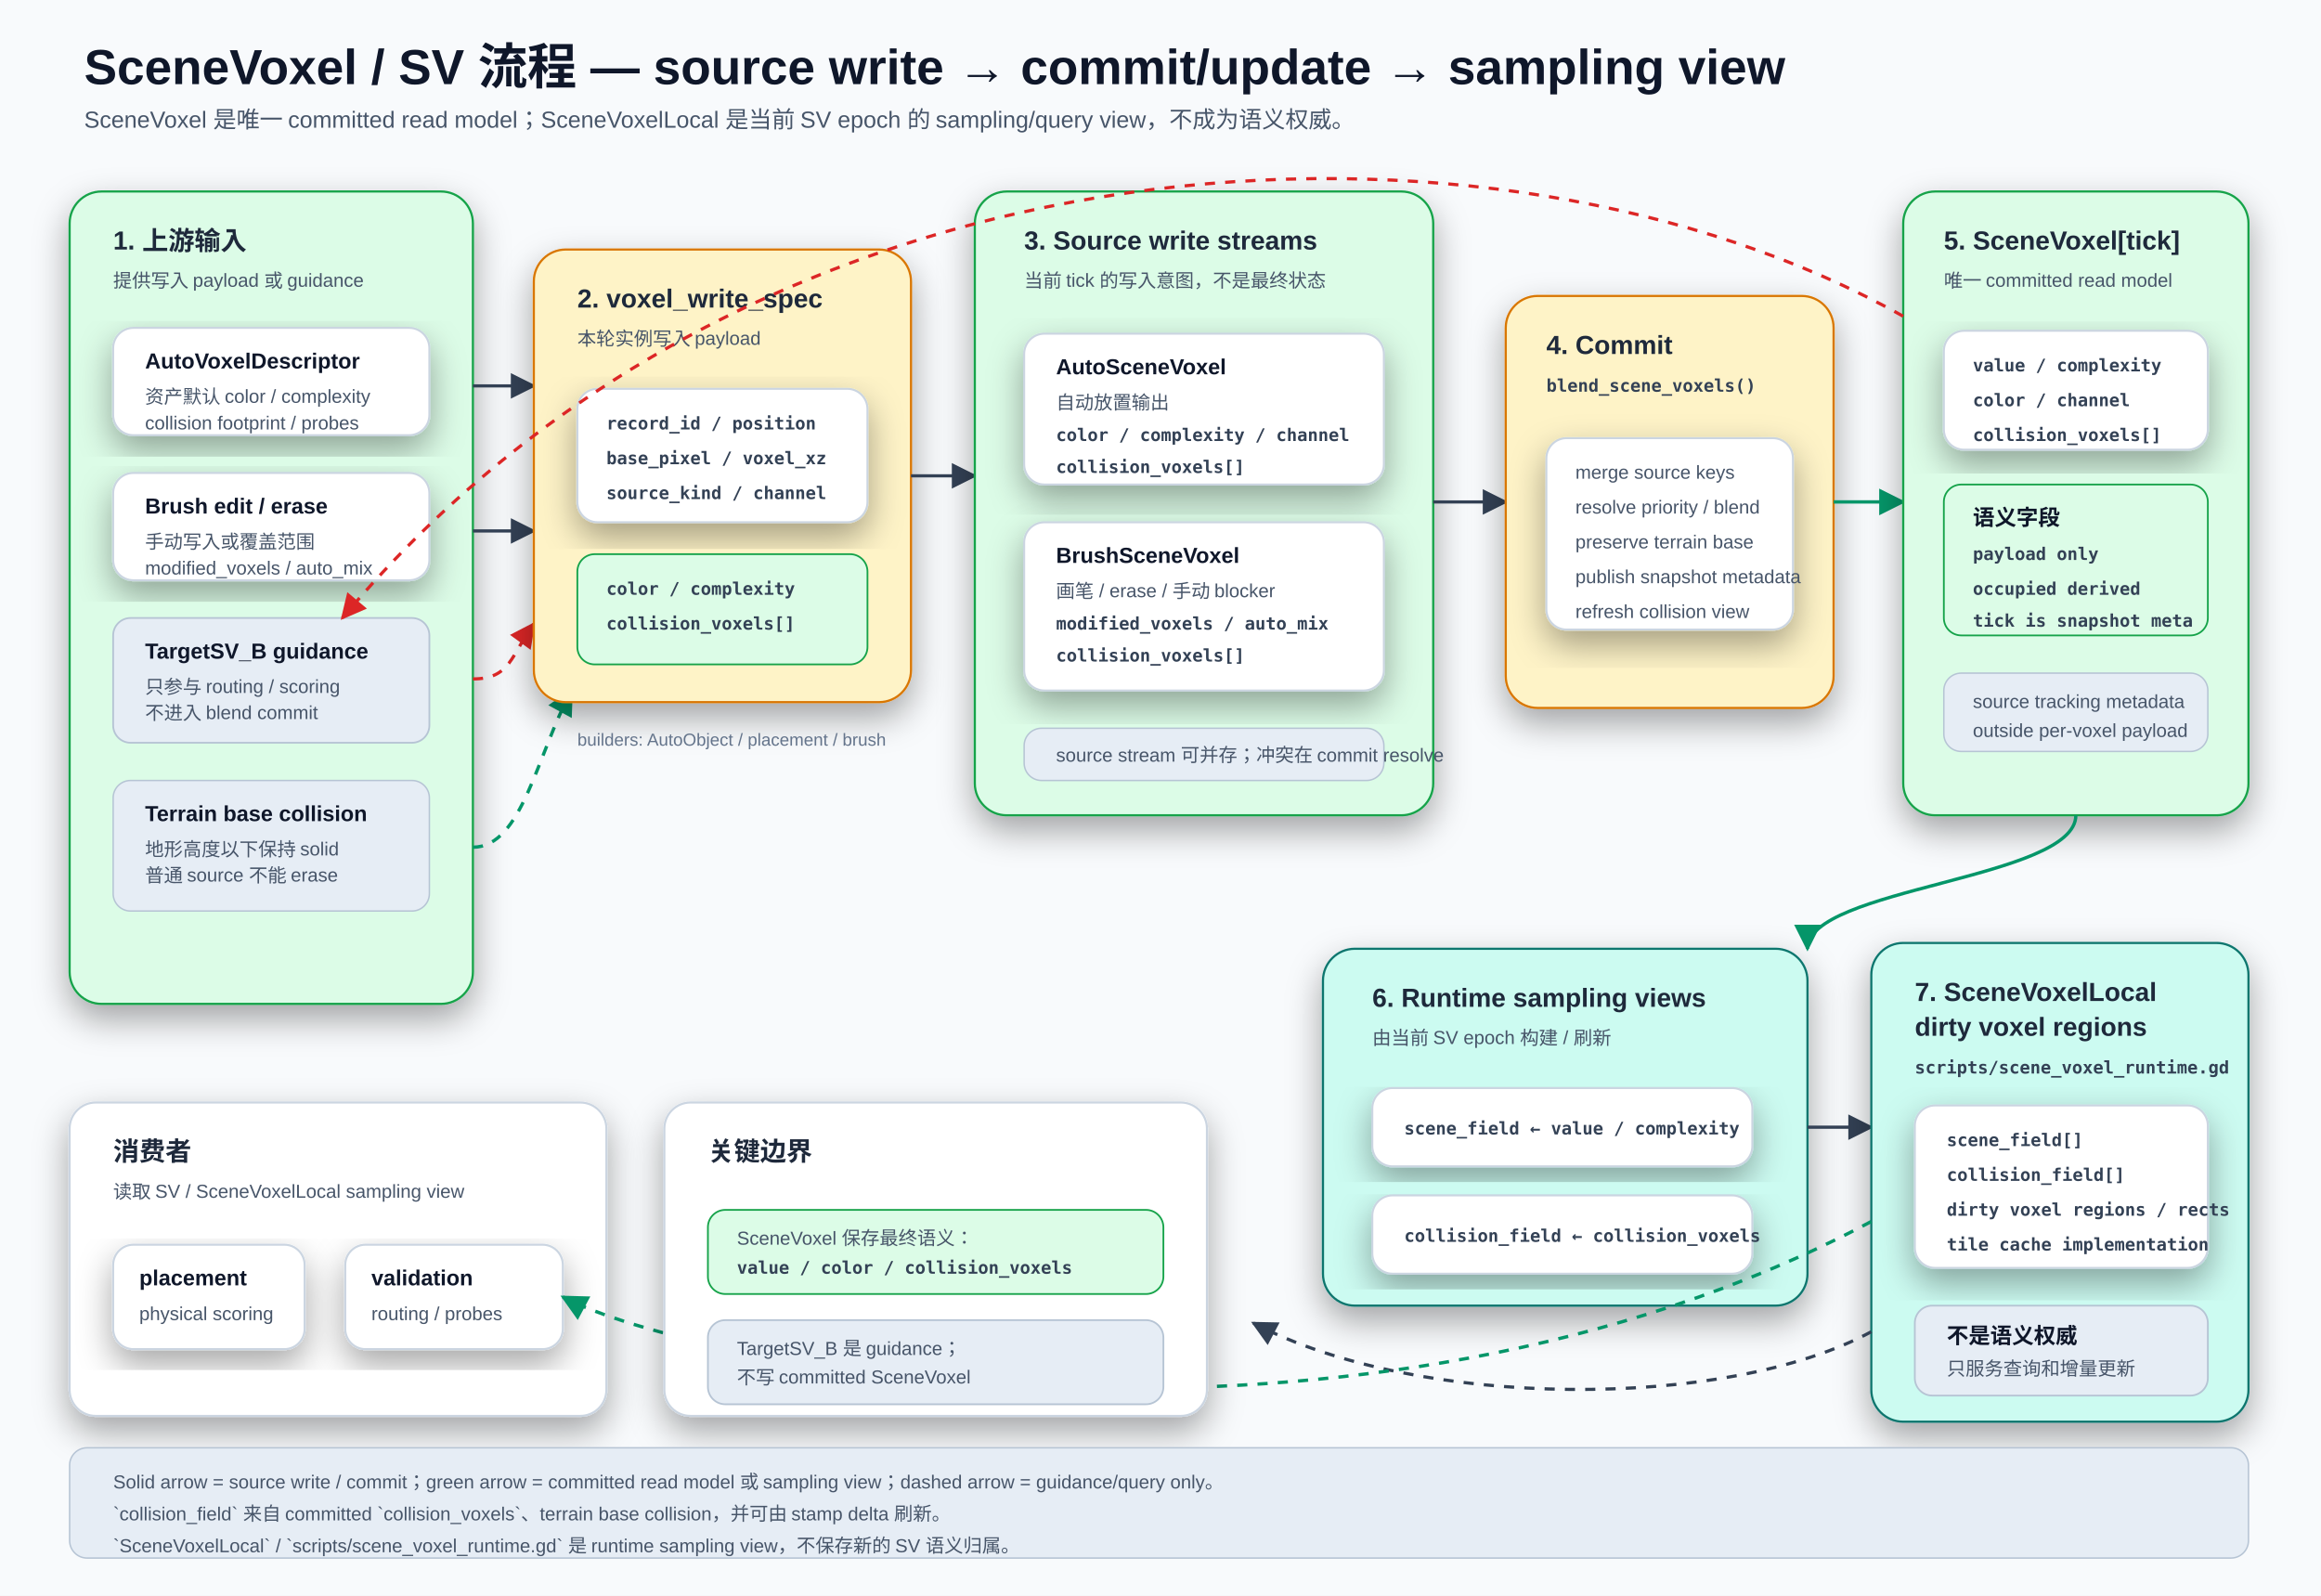
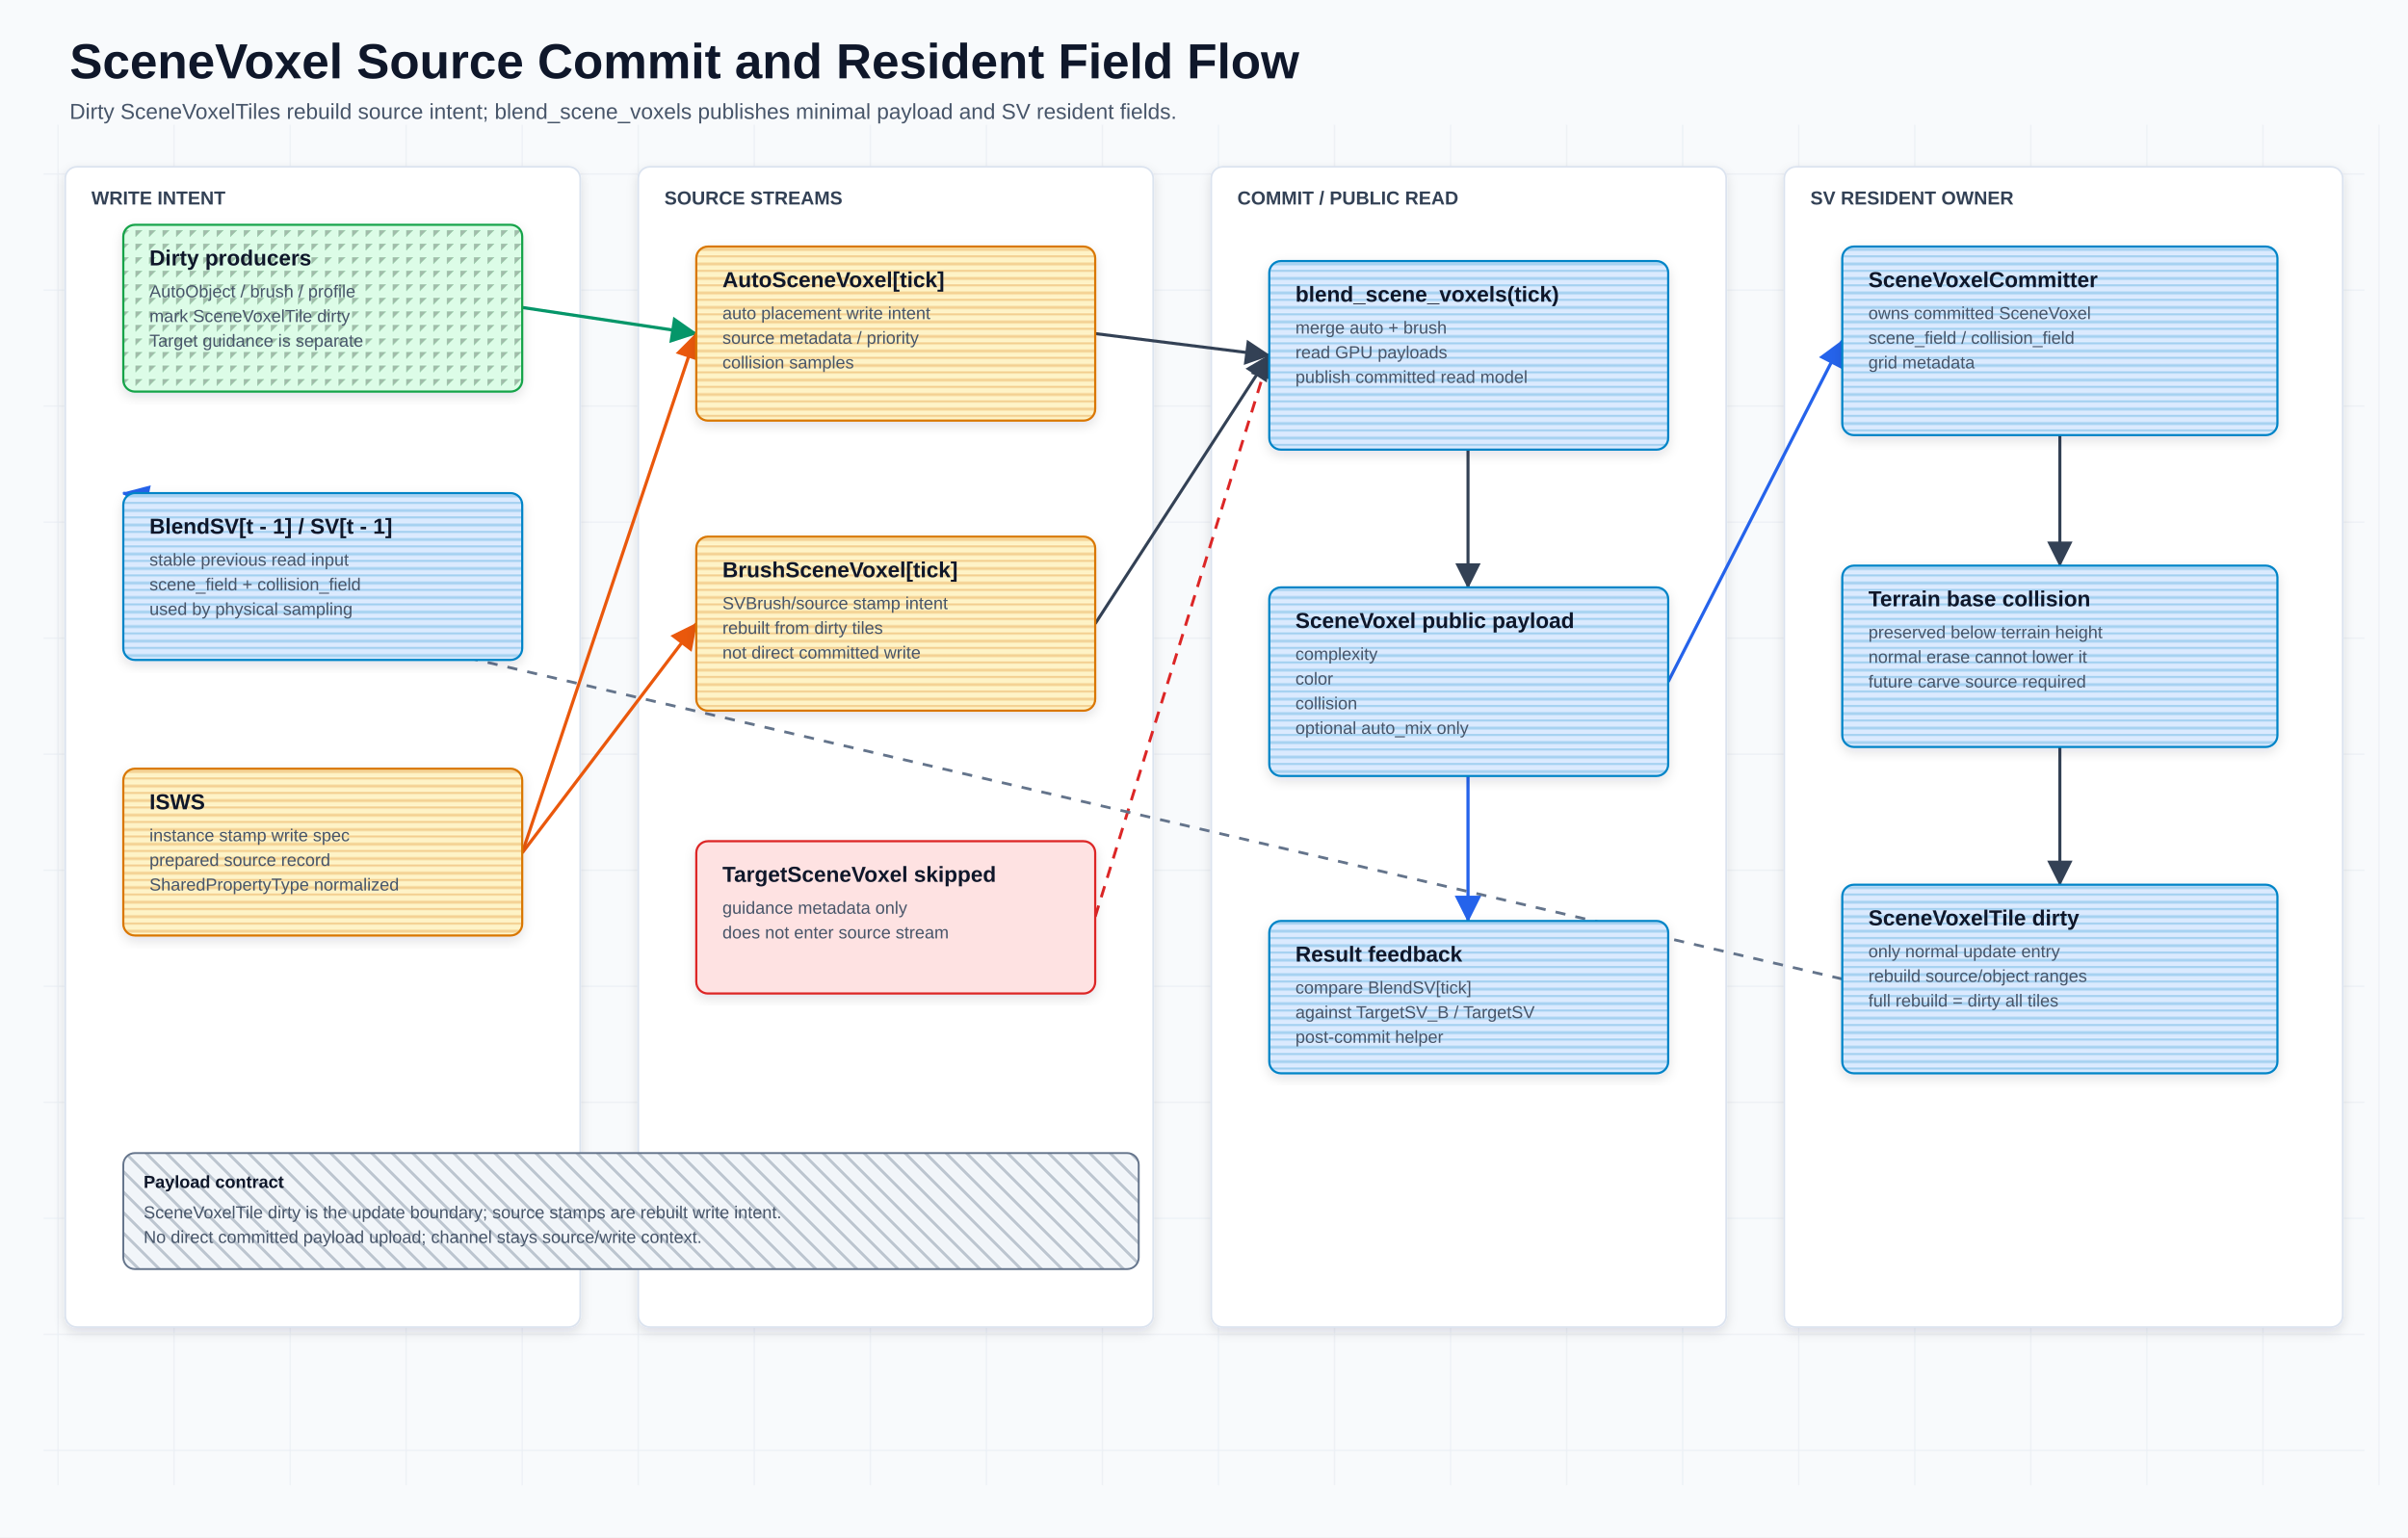
- <svg xmlns="http://www.w3.org/2000/svg" width="1600" height="1100" viewBox="0 0 1600 1100" role="img" aria-labelledby="title desc">
+ <svg xmlns="http://www.w3.org/2000/svg" width="1660" height="1060" viewBox="0 0 1660 1060" role="img" aria-labelledby="title desc">
  <defs>
-     <linearGradient id="bg" x1="0" y1="0" x2="1" y2="1">
-       <stop offset="0" stop-color="#06101f" />
-       <stop offset="0.56" stop-color="#0b1728" />
-       <stop offset="1" stop-color="#111827" />
-     </linearGradient>
-     <linearGradient id="input" x1="0" y1="0" x2="1" y2="1">
-       <stop offset="0" stop-color="#0f766e" />
-       <stop offset="1" stop-color="#1d4ed8" />
-     </linearGradient>
-     <linearGradient id="record" x1="0" y1="0" x2="1" y2="1">
-       <stop offset="0" stop-color="#1e3a8a" />
-       <stop offset="1" stop-color="#312e81" />
-     </linearGradient>
-     <linearGradient id="source" x1="0" y1="0" x2="1" y2="1">
-       <stop offset="0" stop-color="#7c3aed" />
-       <stop offset="1" stop-color="#2563eb" />
-     </linearGradient>
-     <linearGradient id="commit" x1="0" y1="0" x2="1" y2="1">
-       <stop offset="0" stop-color="#b45309" />
-       <stop offset="1" stop-color="#be123c" />
-     </linearGradient>
-     <linearGradient id="sv" x1="0" y1="0" x2="1" y2="1">
-       <stop offset="0" stop-color="#065f46" />
-       <stop offset="0.48" stop-color="#047857" />
-       <stop offset="1" stop-color="#65a30d" />
-     </linearGradient>
-     <linearGradient id="cache" x1="0" y1="0" x2="1" y2="1">
-       <stop offset="0" stop-color="#0f172a" />
-       <stop offset="1" stop-color="#164e63" />
-     </linearGradient>
-     <filter id="shadow" x="-20%" y="-20%" width="140%" height="140%">
-       <feDropShadow dx="0" dy="10" stdDeviation="12" flood-color="#000000" flood-opacity="0.35" />
+     <marker id="arrow" viewBox="0 0 12 12" refX="10.5" refY="6" markerWidth="10" markerHeight="10" orient="auto">
+       <path d="M1,1 L11,6 L1,11 Z" fill="#334155" />
+     </marker>
+     <marker id="arrow-blue" viewBox="0 0 12 12" refX="10.5" refY="6" markerWidth="10" markerHeight="10" orient="auto">
+       <path d="M1,1 L11,6 L1,11 Z" fill="#2563eb" />
+     </marker>
+     <marker id="arrow-green" viewBox="0 0 12 12" refX="10.5" refY="6" markerWidth="10" markerHeight="10" orient="auto">
+       <path d="M1,1 L11,6 L1,11 Z" fill="#059669" />
+     </marker>
+     <marker id="arrow-orange" viewBox="0 0 12 12" refX="10.5" refY="6" markerWidth="10" markerHeight="10" orient="auto">
+       <path d="M1,1 L11,6 L1,11 Z" fill="#ea580c" />
+     </marker>
+     <filter id="shadow" x="-8%" y="-8%" width="116%" height="116%">
+       <feDropShadow dx="0" dy="3" stdDeviation="4" flood-color="#0f172a" flood-opacity="0.12" />
    </filter>
-     <marker id="arrow" viewBox="0 0 10 10" refX="9" refY="5" markerWidth="8" markerHeight="8" orient="auto-start-reverse">
-       <path d="M 0 0 L 10 5 L 0 10 z" fill="#8dd3ff" />
-     </marker>
-     <marker id="arrowGreen" viewBox="0 0 10 10" refX="9" refY="5" markerWidth="8" markerHeight="8" orient="auto-start-reverse">
-       <path d="M 0 0 L 10 5 L 0 10 z" fill="#86efac" />
-     </marker>
-     <marker id="arrowRed" viewBox="0 0 10 10" refX="9" refY="5" markerWidth="8" markerHeight="8" orient="auto-start-reverse">
-       <path d="M 0 0 L 10 5 L 0 10 z" fill="#fca5a5" />
-     </marker>
-     <style>
-       .title { font: 700 34px "Microsoft YaHei", "Segoe UI", Arial, sans-serif; fill: #f8fafc; }
-       .subtitle { font: 500 16px "Microsoft YaHei", "Segoe UI", Arial, sans-serif; fill: #a5b4fc; }
-       .section { font: 700 18px "Microsoft YaHei", "Segoe UI", Arial, sans-serif; fill: #f8fafc; }
-       .label { font: 600 15px "Microsoft YaHei", "Segoe UI", Arial, sans-serif; fill: #e5e7eb; }
-       .small { font: 500 13px "Microsoft YaHei", "Segoe UI", Arial, sans-serif; fill: #cbd5e1; }
-       .tiny { font: 500 12px "Microsoft YaHei", "Segoe UI", Arial, sans-serif; fill: #94a3b8; }
-       .mono { font: 600 12px Consolas, "Cascadia Mono", monospace; fill: #dbeafe; }
-       .card { fill: #0f172a; stroke: #334155; stroke-width: 1.4; rx: 18; filter: url(#shadow); }
-       .input-card { fill: url(#input); stroke: #67e8f9; stroke-width: 1.5; rx: 22; filter: url(#shadow); }
-       .record-card { fill: url(#record); stroke: #818cf8; stroke-width: 1.5; rx: 22; filter: url(#shadow); }
-       .source-card { fill: url(#source); stroke: #c4b5fd; stroke-width: 1.5; rx: 22; filter: url(#shadow); }
-       .commit-card { fill: url(#commit); stroke: #fed7aa; stroke-width: 1.5; rx: 22; filter: url(#shadow); }
-       .sv-card { fill: url(#sv); stroke: #bbf7d0; stroke-width: 1.5; rx: 22; filter: url(#shadow); }
-       .cache-card { fill: url(#cache); stroke: #7dd3fc; stroke-width: 1.5; rx: 22; filter: url(#shadow); }
-       .soft { fill: rgba(15, 23, 42, 0.72); stroke: #64748b; stroke-width: 1.1; rx: 14; }
-       .ok { fill: #062f26; stroke: #86efac; stroke-width: 1.2; rx: 12; }
-       .warn { fill: #2b2038; stroke: #fca5a5; stroke-width: 1.2; rx: 12; }
-       .note { fill: #16213a; stroke: #334155; stroke-width: 1; rx: 12; }
-       .arrow { fill: none; stroke: #8dd3ff; stroke-width: 3; marker-end: url(#arrow); }
-       .arrow-green { fill: none; stroke: #86efac; stroke-width: 3; marker-end: url(#arrowGreen); }
-       .arrow-red { fill: none; stroke: #fca5a5; stroke-width: 2.7; marker-end: url(#arrowRed); }
-       .dash { fill: none; stroke: #64748b; stroke-width: 2.2; stroke-dasharray: 8 7; marker-end: url(#arrow); }
-       .dash-green { fill: none; stroke: #86efac; stroke-width: 2.3; stroke-dasharray: 8 7; marker-end: url(#arrowGreen); }
-       .dash-red { fill: none; stroke: #fca5a5; stroke-width: 2.2; stroke-dasharray: 8 7; marker-end: url(#arrowRed); }
-       /* meshfill-graph-style: shared light engineering diagram theme */
-       :root { color-scheme: light; }
-       .bg, rect[fill="url(#bg)"] { fill: #f8fafc; }
-       svg &gt; circle[opacity] { opacity: 0; }
-       .grid { stroke: #e2e8f0; stroke-width: 1; }
-       .title { font: 700 34px "Segoe UI", "Microsoft YaHei", Arial, sans-serif; fill: #0f172a; letter-spacing: 0; }
-       .subtitle { font: 500 16px "Segoe UI", "Microsoft YaHei", Arial, sans-serif; fill: #475569; letter-spacing: 0; }
-       .section, .section-title { font: 700 18px "Segoe UI", "Microsoft YaHei", Arial, sans-serif; fill: #1e293b; letter-spacing: 0; }
-       .band-title, .lane-title { font: 700 13px "Segoe UI", "Microsoft YaHei", Arial, sans-serif; fill: #334155; letter-spacing: 0; }
-       .label, .node-title, .pill-text { font: 700 15px "Segoe UI", "Microsoft YaHei", Arial, sans-serif; fill: #0f172a; letter-spacing: 0; }
-       .text { font: 500 16px "Segoe UI", "Microsoft YaHei", Arial, sans-serif; fill: #1f2937; letter-spacing: 0; }
-       .small { font: 500 13px "Segoe UI", "Microsoft YaHei", Arial, sans-serif; fill: #475569; letter-spacing: 0; }
-       .tiny { font: 500 12px "Segoe UI", "Microsoft YaHei", Arial, sans-serif; fill: #64748b; letter-spacing: 0; }
-       .mono, .mono-strong, .formula { font: 600 12px Consolas, "Cascadia Mono", monospace; fill: #334155; letter-spacing: 0; }
-       .lane, .band, .band2d, .band3d, .band-field, .band-post, .lane-type, .lane-resource, .lane-field, .lane-runtime, .lane-factory, .lane-owner, .lane-tool, .state-band, .target-band, .asset-band, .route-band, .place-band { fill: #ffffff; stroke: #dbe3ef; stroke-width: 1.2; }
-       .node, .card, .soft, .tick, .legend { stroke-width: 1.4; filter: url(#shadow); }
-       .box, .box-gray, .card, .soft, .support, .tool, .owner, .factory, .downstream, .legacy, .getter, .runtime, .tick, .legend { fill: #ffffff; stroke: #cbd5e1; }
-       .box-blue, .input, .entry, .field, .state, .sv, .target, .target-card, .gpu-card, .gpu { fill: #dbeafe; stroke: #2563eb; }
-       .box-green, .asset, .resource, .autoobject, .input-card, .source-card, .contract, .sv-card, .ok, .prefilter-card { fill: #dcfce7; stroke: #16a34a; }
-       .box-purple, .route, .route-card, .rerank-card, .gate-card, .descriptor, .record-card, .vdb-card, .debug-card { fill: #ede9fe; stroke: #7c3aed; }
-       .box-yellow, .placement, .placement-card, .commit-card, .persist-card, .aggregate-card { fill: #fef3c7; stroke: #d97706; }
-       .box-red, .hardgate, .prune-card { fill: #fee2e2; stroke: #ef4444; }
-       .record, .record-card { fill: #fef3c7; stroke: #d97706; }
-       .cache, .cache-card, .scene_voxel_runtime { fill: #ccfbf1; stroke: #0f766e; }
-       .note, .warn { fill: #e6edf5; stroke: #b6c4d4; }
-       .pill, .pill-blue, .pill-pink, .pill-amber { fill: #f8fafc; stroke: #cbd5e1; }
-       rect[fill="#0f172a"], rect[fill="#111827"], rect[fill="#172033"], rect[fill="#16213a"], rect[fill="#101827"], rect[fill="#111c31"], rect[fill="#082f49"], rect[fill="#052e2b"], rect[fill="#052e16"], rect[fill="#064e3b"], rect[fill="#062f26"], rect[fill="#2e1065"], rect[fill="#2b2038"], rect[fill="#2b1d35"], rect[fill="#0f1f2f"], rect[fill="#182135"], rect[fill="#1e2030"], rect[fill="#1b2330"], rect[fill="#3a2510"], rect[fill="#0e2a1d"], rect[fill="#10251e"] { fill: #ffffff; stroke: #cbd5e1; }
-       .edge, .arrow, .dash { fill: none; stroke: #334155; stroke-width: 2.2; }
-       .edge-soft, .arrow-soft { fill: none; stroke: #64748b; stroke-width: 2; }
-       .edge-blue, .arrow-blue { fill: none; stroke: #2563eb; stroke-width: 2.3; }
-       .edge-green, .arrow-green, .dash-green { fill: none; stroke: #059669; stroke-width: 2.3; }
-       .edge-orange, .edge-amber, .arrow-purple, .dash-purple { fill: none; stroke: #d97706; stroke-width: 2.3; }
-       .edge-purple { fill: none; stroke: #7c3aed; stroke-width: 2.3; }
-       .arrow-red, .dash-red, .dash-pink { fill: none; stroke: #dc2626; stroke-width: 2.2; }
-       .dash, .dash-green, .dash-red, .dash-pink, .dash-purple, .edge-soft, .arrow-soft { stroke-dasharray: 7 7; }
-       #arrow path { fill: #334155; }
-       #arrowGreen path, #arrow-green path { fill: #059669; }
-       #arrowBlue path, #arrow-blue path { fill: #2563eb; }
-       #arrowRed path, #arrow-red path { fill: #dc2626; }
-       #arrowPurple path, #arrow-purple path, #arrow-orange path, #arrow-amber path { fill: #d97706; }
-     </style>
+     <pattern id="autoobject-dot-bg" patternUnits="userSpaceOnUse" width="12" height="12">
+       <rect width="12" height="12" fill="#cffafe" />
+       <circle cx="3" cy="3" r="1.25" fill="#0891b2" opacity="0.256" />
+       <circle cx="9" cy="9" r="1.25" fill="#0891b2" opacity="0.256" />
+     </pattern>
+     <pattern id="descriptor-grid" patternUnits="userSpaceOnUse" width="9.333" height="9.333">
+       <rect width="9.333" height="9.333" fill="#dcfce7" />
+       <path d="M4.667 0H0V4.667" stroke="#16a34a" stroke-width="0.333" opacity="0.258" />
+       <path d="M0 4.667L4.667 0" stroke="#16a34a" stroke-width="0.333" opacity="0.258" />
+     </pattern>
+     <pattern id="sv-stripe-blue" patternUnits="userSpaceOnUse" width="10" height="10">
+       <rect width="10" height="10" fill="#dbeafe" />
+       <rect y="1" width="10" height="2" fill="#0284c7" opacity="0.235" />
+       <rect y="6" width="10" height="1.5" fill="#0284c7" opacity="0.235" />
+     </pattern>
+     <pattern id="sv-stripe-amber" patternUnits="userSpaceOnUse" width="10" height="10">
+       <rect width="10" height="10" fill="#fef3c7" />
+       <rect y="1" width="10" height="2" fill="#d97706" opacity="0.264" />
+       <rect y="6" width="10" height="1.5" fill="#d97706" opacity="0.264" />
+     </pattern>
+     <pattern id="note-hatch" patternUnits="userSpaceOnUse" width="10" height="10" patternTransform="rotate(45)">
+       <rect width="10" height="10" fill="#f1f5f9" />
+       <rect x="0" y="0" width="10" height="2" fill="#64748b" opacity="0.362" />
+     </pattern>
  </defs>
-   <rect width="1600" height="1100" fill="url(#bg)" />
-   <circle cx="1378" cy="95" r="225" fill="#1e40af" opacity="0.13" />
-   <circle cx="230" cy="890" r="270" fill="#047857" opacity="0.11" />
-   <circle cx="835" cy="170" r="180" fill="#7c3aed" opacity="0.09" />
-   <text x="58" y="58" class="title">SceneVoxel / SV 流程 — source write → commit/update → sampling view</text>
-   <text x="58" y="88" class="subtitle">SceneVoxel 是唯一 committed read model；SceneVoxelLocal 是当前 SV epoch 的 sampling/query view，不成为语义权威。</text>
-   <rect x="48" y="132" width="278" height="560" class="input-card" />
-   <text x="78" y="172" class="section">1. 上游输入</text>
-   <text x="78" y="198" class="small">提供写入 payload 或 guidance</text>
-   <rect x="78" y="226" width="218" height="74" class="soft" />
-   <text x="100" y="254" class="label">AutoVoxelDescriptor</text>
-   <text x="100" y="278" class="small">资产默认 color / complexity</text>
-   <text x="100" y="296" class="small">collision footprint / probes</text>
-   <rect x="78" y="326" width="218" height="74" class="soft" />
-   <text x="100" y="354" class="label">Brush edit / erase</text>
-   <text x="100" y="378" class="small">手动写入或覆盖范围</text>
-   <text x="100" y="396" class="small">modified_voxels / auto_mix</text>
-   <rect x="78" y="426" width="218" height="86" class="warn" />
-   <text x="100" y="454" class="label">TargetSV_B guidance</text>
-   <text x="100" y="478" class="small">只参与 routing / scoring</text>
-   <text x="100" y="496" class="small">不进入 blend commit</text>
-   <rect x="78" y="538" width="218" height="90" class="note" />
-   <text x="100" y="566" class="label">Terrain base collision</text>
-   <text x="100" y="590" class="small">地形高度以下保持 solid</text>
-   <text x="100" y="608" class="small">普通 source 不能 erase</text>
-   <path d="M 326 266 C 346 266 348 266 368 266" class="arrow" />
-   <path d="M 326 366 C 346 366 348 366 368 366" class="arrow" />
-   <path d="M 326 468 C 352 468 352 452 368 430" class="dash-red" />
-   <path d="M 326 584 C 360 584 370 520 394 476" class="dash-green" />
-   <rect x="368" y="172" width="260" height="312" class="record-card" />
-   <text x="398" y="212" class="section">2. voxel_write_spec</text>
-   <text x="398" y="238" class="small">本轮实例写入 payload</text>
-   <rect x="398" y="268" width="200" height="92" class="soft" />
-   <text x="418" y="296" class="mono">record_id / position</text>
-   <text x="418" y="320" class="mono">base_pixel / voxel_xz</text>
-   <text x="418" y="344" class="mono">source_kind / channel</text>
-   <rect x="398" y="382" width="200" height="76" class="ok" />
-   <text x="418" y="410" class="mono">color / complexity</text>
-   <text x="418" y="434" class="mono">collision_voxels[]</text>
-   <text x="398" y="514" class="tiny">builders: AutoObject / placement / brush</text>
-   <path d="M 628 328 C 650 328 650 328 672 328" class="arrow" />
-   <rect x="672" y="132" width="316" height="430" class="source-card" />
-   <text x="706" y="172" class="section">3. Source write streams</text>
-   <text x="706" y="198" class="small">当前 tick 的写入意图，不是最终状态</text>
-   <rect x="706" y="230" width="248" height="104" class="soft" />
-   <text x="728" y="258" class="label">AutoSceneVoxel</text>
-   <text x="728" y="282" class="small">自动放置输出</text>
-   <text x="728" y="304" class="mono">color / complexity / channel</text>
-   <text x="728" y="326" class="mono">collision_voxels[]</text>
-   <rect x="706" y="360" width="248" height="116" class="soft" />
-   <text x="728" y="388" class="label">BrushSceneVoxel</text>
-   <text x="728" y="412" class="small">画笔 / erase / 手动 blocker</text>
-   <text x="728" y="434" class="mono">modified_voxels / auto_mix</text>
-   <text x="728" y="456" class="mono">collision_voxels[]</text>
-   <rect x="706" y="502" width="248" height="36" class="note" />
-   <text x="728" y="525" class="small">source stream 可并存；冲突在 commit resolve</text>
-   <path d="M 988 346 C 1013 346 1013 346 1038 346" class="arrow" />
-   <rect x="1038" y="204" width="226" height="284" class="commit-card" />
-   <text x="1066" y="244" class="section">4. Commit</text>
-   <text x="1066" y="270" class="mono">blend_scene_voxels()</text>
-   <rect x="1066" y="302" width="170" height="132" class="soft" />
-   <text x="1086" y="330" class="small">merge source keys</text>
-   <text x="1086" y="354" class="small">resolve priority / blend</text>
-   <text x="1086" y="378" class="small">preserve terrain base</text>
-   <text x="1086" y="402" class="small">publish snapshot metadata</text>
-   <text x="1086" y="426" class="small">refresh collision view</text>
-   <path d="M 1264 346 C 1288 346 1288 346 1312 346" class="arrow-green" />
-   <rect x="1312" y="132" width="238" height="430" class="sv-card" />
-   <text x="1340" y="172" class="section">5. SceneVoxel[tick]</text>
-   <text x="1340" y="198" class="small">唯一 committed read model</text>
-   <rect x="1340" y="228" width="182" height="82" class="soft" />
-   <text x="1360" y="256" class="mono">value / complexity</text>
-   <text x="1360" y="280" class="mono">color / channel</text>
-   <text x="1360" y="304" class="mono">collision_voxels[]</text>
-   <rect x="1340" y="334" width="182" height="104" class="ok" />
-   <text x="1360" y="362" class="label">语义字段</text>
-   <text x="1360" y="386" class="mono">payload only</text>
-   <text x="1360" y="410" class="mono">occupied derived</text>
-   <text x="1360" y="432" class="mono">tick is snapshot meta</text>
-   <rect x="1340" y="464" width="182" height="54" class="note" />
-   <text x="1360" y="488" class="small">source tracking metadata</text>
-   <text x="1360" y="508" class="small">outside per-voxel payload</text>
-   <path d="M 1431 562 C 1431 606 1246 612 1246 654" class="arrow-green" />
-   <rect x="912" y="654" width="334" height="246" class="cache-card" />
-   <text x="946" y="694" class="section">6. Runtime sampling views</text>
-   <text x="946" y="720" class="small">由当前 SV epoch 构建 / 刷新</text>
-   <rect x="946" y="750" width="262" height="54" class="soft" />
-   <text x="968" y="782" class="mono">scene_field ← value / complexity</text>
-   <rect x="946" y="824" width="262" height="54" class="soft" />
-   <text x="968" y="856" class="mono">collision_field ← collision_voxels</text>
-   <path d="M 1246 777 C 1268 777 1268 777 1290 777" class="arrow" />
-   <rect x="1290" y="650" width="260" height="330" class="cache-card" />
-   <text x="1320" y="690" class="section">7. SceneVoxelLocal</text>
-   <text x="1320" y="714" class="section">dirty voxel regions</text>
-   <text x="1320" y="740" class="mono">scripts/scene_voxel_runtime.gd</text>
-   <rect x="1320" y="762" width="202" height="112" class="soft" />
-   <text x="1342" y="790" class="mono">scene_field[]</text>
-   <text x="1342" y="814" class="mono">collision_field[]</text>
-   <text x="1342" y="838" class="mono">dirty voxel regions / rects</text>
-   <text x="1342" y="862" class="mono">tile cache implementation</text>
-   <rect x="1320" y="900" width="202" height="62" class="warn" />
-   <text x="1342" y="926" class="label">不是语义权威</text>
-   <text x="1342" y="948" class="small">只服务查询和增量更新</text>
-   <path d="M 1290 918 C 1190 972 978 972 864 912" class="dash" />
-   <rect x="48" y="760" width="370" height="216" class="card" />
-   <text x="78" y="800" class="section">消费者</text>
-   <text x="78" y="826" class="small">读取 SV / SceneVoxelLocal sampling view</text>
-   <rect x="78" y="858" width="132" height="72" class="soft" />
-   <text x="96" y="886" class="label">placement</text>
-   <text x="96" y="910" class="small">physical scoring</text>
-   <rect x="238" y="858" width="150" height="72" class="soft" />
-   <text x="256" y="886" class="label">validation</text>
-   <text x="256" y="910" class="small">routing / probes</text>
-   <path d="M 1290 842 C 936 1030 478 942 388 894" class="dash-green" />
-   <path d="M 1312 218 C 1030 60 526 80 236 426" class="dash-red" />
-   <rect x="458" y="760" width="374" height="216" class="card" />
-   <text x="488" y="800" class="section">关键边界</text>
-   <rect x="488" y="834" width="314" height="58" class="ok" />
-   <text x="508" y="858" class="small">SceneVoxel 保存最终语义：</text>
-   <text x="508" y="878" class="mono">value / color / collision_voxels</text>
-   <rect x="488" y="910" width="314" height="58" class="warn" />
-   <text x="508" y="934" class="small">TargetSV_B 是 guidance；</text>
-   <text x="508" y="954" class="small">不写 committed SceneVoxel</text>
-   <rect x="48" y="998" width="1502" height="76" class="note" />
-   <text x="78" y="1026" class="small">Solid arrow = source write / commit；green arrow = committed read model 或 sampling view；dashed arrow = guidance/query only。</text>
-   <text x="78" y="1048" class="small">`collision_field` 来自 committed `collision_voxels`、terrain base collision，并可由 stamp delta 刷新。</text>
-   <text x="78" y="1070" class="small">`SceneVoxelLocal` / `scripts/scene_voxel_runtime.gd` 是 runtime sampling view，不保存新的 SV 语义归属。</text>
+   <style>
+     :root { color-scheme: light; }
+     .bg { fill: #f8fafc; }
+     .grid { stroke: #e2e8f0; stroke-width: 1; opacity: 0.7; }
+     .title { fill: #0f172a; font: 700 34px "Segoe UI", "Microsoft YaHei", Arial, sans-serif; letter-spacing: 0; }
+     .subtitle { fill: #475569; font: 500 15px "Segoe UI", "Microsoft YaHei", Arial, sans-serif; letter-spacing: 0; }
+     .lane-title { fill: #334155; font: 700 13px "Segoe UI", "Microsoft YaHei", Arial, sans-serif; letter-spacing: 0; }
+     .node-title { fill: #0f172a; font: 700 15px "Segoe UI", "Microsoft YaHei", Arial, sans-serif; letter-spacing: 0; }
+     .small { fill: #475569; font: 500 12px "Segoe UI", "Microsoft YaHei", Arial, sans-serif; letter-spacing: 0; }
+     .mono { fill: #334155; font: 600 11px Consolas, "Cascadia Mono", monospace; letter-spacing: 0; }
+     .note-text { fill: #0f172a; font: 600 12px "Segoe UI", "Microsoft YaHei", Arial, sans-serif; letter-spacing: 0; }
+     .lane { fill: #ffffff; stroke: #dbe3ef; stroke-width: 1.2; filter: url(#shadow); }
+     .node { stroke-width: 1.5; filter: url(#shadow); }
+     .edge { stroke: #334155; stroke-width: 2.1; fill: none; marker-end: url(#arrow); }
+     .edge-blue { stroke: #2563eb; stroke-width: 2.2; fill: none; marker-end: url(#arrow-blue); }
+     .edge-green { stroke: #059669; stroke-width: 2.2; fill: none; marker-end: url(#arrow-green); }
+     .edge-orange { stroke: #ea580c; stroke-width: 2.2; fill: none; marker-end: url(#arrow-orange); }
+     .edge-dash { stroke: #64748b; stroke-width: 1.9; fill: none; stroke-dasharray: 7 7; marker-end: url(#arrow); }
+     .edge-warn { stroke: #dc2626; stroke-width: 2; fill: none; stroke-dasharray: 8 6; marker-end: url(#arrow); }
+   </style>
+   <rect class="bg" x="0" y="0" width="1660" height="1060" />
+   <g opacity="0.65">
+     <line class="grid" x1="40" y1="86" x2="40" y2="1024" />
+     <line class="grid" x1="120" y1="86" x2="120" y2="1024" />
+     <line class="grid" x1="200" y1="86" x2="200" y2="1024" />
+     <line class="grid" x1="280" y1="86" x2="280" y2="1024" />
+     <line class="grid" x1="360" y1="86" x2="360" y2="1024" />
+     <line class="grid" x1="440" y1="86" x2="440" y2="1024" />
+     <line class="grid" x1="520" y1="86" x2="520" y2="1024" />
+     <line class="grid" x1="600" y1="86" x2="600" y2="1024" />
+     <line class="grid" x1="680" y1="86" x2="680" y2="1024" />
+     <line class="grid" x1="760" y1="86" x2="760" y2="1024" />
+     <line class="grid" x1="840" y1="86" x2="840" y2="1024" />
+     <line class="grid" x1="920" y1="86" x2="920" y2="1024" />
+     <line class="grid" x1="1000" y1="86" x2="1000" y2="1024" />
+     <line class="grid" x1="1080" y1="86" x2="1080" y2="1024" />
+     <line class="grid" x1="1160" y1="86" x2="1160" y2="1024" />
+     <line class="grid" x1="1240" y1="86" x2="1240" y2="1024" />
+     <line class="grid" x1="1320" y1="86" x2="1320" y2="1024" />
+     <line class="grid" x1="1400" y1="86" x2="1400" y2="1024" />
+     <line class="grid" x1="1480" y1="86" x2="1480" y2="1024" />
+     <line class="grid" x1="1560" y1="86" x2="1560" y2="1024" />
+     <line class="grid" x1="1640" y1="86" x2="1640" y2="1024" />
+     <line class="grid" x1="30" y1="120" x2="1630" y2="120" />
+     <line class="grid" x1="30" y1="200" x2="1630" y2="200" />
+     <line class="grid" x1="30" y1="280" x2="1630" y2="280" />
+     <line class="grid" x1="30" y1="360" x2="1630" y2="360" />
+     <line class="grid" x1="30" y1="440" x2="1630" y2="440" />
+     <line class="grid" x1="30" y1="520" x2="1630" y2="520" />
+     <line class="grid" x1="30" y1="600" x2="1630" y2="600" />
+     <line class="grid" x1="30" y1="680" x2="1630" y2="680" />
+     <line class="grid" x1="30" y1="760" x2="1630" y2="760" />
+     <line class="grid" x1="30" y1="840" x2="1630" y2="840" />
+     <line class="grid" x1="30" y1="920" x2="1630" y2="920" />
+     <line class="grid" x1="30" y1="1000" x2="1630" y2="1000" />
+   </g>
+   <text class="title" x="48" y="54">SceneVoxel Source Commit and Resident Field Flow</text>
+   <text class="subtitle" x="48" y="82">Dirty SceneVoxelTiles rebuild source intent; blend_scene_voxels publishes minimal payload and SV resident fields.</text>
+   <g>
+     <rect class="lane" x="45" y="115" width="355" height="800" rx="8" />
+     <text class="lane-title" x="63" y="141">WRITE INTENT</text>
+     <rect class="lane" x="440" y="115" width="355" height="800" rx="8" />
+     <text class="lane-title" x="458" y="141">SOURCE STREAMS</text>
+     <rect class="lane" x="835" y="115" width="355" height="800" rx="8" />
+     <text class="lane-title" x="853" y="141">COMMIT / PUBLIC READ</text>
+     <rect class="lane" x="1230" y="115" width="385" height="800" rx="8" />
+     <text class="lane-title" x="1248" y="141">SV RESIDENT OWNER</text>
+   </g>
+   <g>
+     <path class="edge-green" d="M 360 212 L 480 230" />
+     <path class="edge-orange" d="M 360 588 L 480 230" />
+     <path class="edge-orange" d="M 360 588 L 480 430" />
+     <path class="edge" d="M 755 230 L 875 245" />
+     <path class="edge" d="M 755 430 L 875 245" />
+     <path class="edge-warn" d="M 755 632 L 875 245" />
+     <path class="edge" d="M 1012 310 L 1012 405" />
+     <path class="edge-blue" d="M 1012 535 L 1012 635" />
+     <path class="edge-blue" d="M 1150 470 L 1270 235" />
+     <path class="edge" d="M 1420 300 L 1420 390" />
+     <path class="edge" d="M 1420 515 L 1420 610" />
+     <path class="edge-dash" d="M 1270 675 L 85 398" />
+     <text class="mono" x="610" y="820">next tick read input</text>
+     <path class="edge-blue" d="M 360 398 L 85 340" />
+   </g>
+   <g>
+     <g id="descriptor-/-brush-edit">
+       <rect class="node" x="85" y="155" width="275" height="115" rx="8" fill="url(#descriptor-grid)" stroke="#16a34a" />
+       <text class="node-title" x="103" y="183">Dirty producers</text>
+       <text class="small">
+         <tspan x="103" y="205">AutoObject / brush / profile</tspan>
+         <tspan x="103" y="222">mark SceneVoxelTile dirty</tspan>
+         <tspan x="103" y="239">Target guidance is separate</tspan>
+       </text>
+     </g>
+     <g id="blendsv[t---1]-/-sv[t---1]">
+       <rect class="node" x="85" y="340" width="275" height="115" rx="8" fill="url(#sv-stripe-blue)" stroke="#0284c7" />
+       <text class="node-title" x="103" y="368">BlendSV[t - 1] / SV[t - 1]</text>
+       <text class="small">
+         <tspan x="103" y="390">stable previous read input</tspan>
+         <tspan x="103" y="407">scene_field + collision_field</tspan>
+         <tspan x="103" y="424">used by physical sampling</tspan>
+       </text>
+     </g>
+     <g id="instance_stamp_write_spec">
+       <rect class="node" x="85" y="530" width="275" height="115" rx="8" fill="url(#sv-stripe-amber)" stroke="#d97706" />
+       <text class="node-title" x="103" y="558">ISWS</text>
+       <text class="small">
+         <tspan x="103" y="580">instance stamp write spec</tspan>
+         <tspan x="103" y="597">prepared source record</tspan>
+         <tspan x="103" y="614">SharedPropertyType normalized</tspan>
+       </text>
+     </g>
+     <g id="autoscenevoxel[tick]">
+       <rect class="node" x="480" y="170" width="275" height="120" rx="8" fill="url(#sv-stripe-amber)" stroke="#d97706" />
+       <text class="node-title" x="498" y="198">AutoSceneVoxel[tick]</text>
+       <text class="small">
+         <tspan x="498" y="220">auto placement write intent</tspan>
+         <tspan x="498" y="237">source metadata / priority</tspan>
+         <tspan x="498" y="254">collision samples</tspan>
+       </text>
+     </g>
+     <g id="brushscenevoxel[tick]">
+       <rect class="node" x="480" y="370" width="275" height="120" rx="8" fill="url(#sv-stripe-amber)" stroke="#d97706" />
+       <text class="node-title" x="498" y="398">BrushSceneVoxel[tick]</text>
+       <text class="small">
+         <tspan x="498" y="420">SVBrush/source stamp intent</tspan>
+         <tspan x="498" y="437">rebuilt from dirty tiles</tspan>
+         <tspan x="498" y="454">not direct committed write</tspan>
+       </text>
+     </g>
+     <g id="targetscenevoxel-skipped">
+       <rect class="node" x="480" y="580" width="275" height="105" rx="8" fill="#fee2e2" stroke="#dc2626" />
+       <text class="node-title" x="498" y="608">TargetSceneVoxel skipped</text>
+       <text class="small">
+         <tspan x="498" y="630">guidance metadata only</tspan>
+         <tspan x="498" y="647">does not enter source stream</tspan>
+       </text>
+     </g>
+     <g id="blend_scene_voxels(tick)">
+       <rect class="node" x="875" y="180" width="275" height="130" rx="8" fill="url(#sv-stripe-blue)" stroke="#0284c7" />
+       <text class="node-title" x="893" y="208">blend_scene_voxels(tick)</text>
+       <text class="small">
+         <tspan x="893" y="230">merge auto + brush</tspan>
+         <tspan x="893" y="247">read GPU payloads</tspan>
+         <tspan x="893" y="264">publish committed read model</tspan>
+       </text>
+     </g>
+     <g id="scenevoxel-public-payload">
+       <rect class="node" x="875" y="405" width="275" height="130" rx="8" fill="url(#sv-stripe-blue)" stroke="#0284c7" />
+       <text class="node-title" x="893" y="433">SceneVoxel public payload</text>
+       <text class="small">
+         <tspan x="893" y="455">complexity</tspan>
+         <tspan x="893" y="472">color</tspan>
+         <tspan x="893" y="489">collision</tspan>
+         <tspan x="893" y="506">optional auto_mix only</tspan>
+       </text>
+     </g>
+     <g id="result-feedback">
+       <rect class="node" x="875" y="635" width="275" height="105" rx="8" fill="url(#sv-stripe-blue)" stroke="#0284c7" />
+       <text class="node-title" x="893" y="663">Result feedback</text>
+       <text class="small">
+         <tspan x="893" y="685">compare BlendSV[tick]</tspan>
+         <tspan x="893" y="702">against TargetSV_B / TargetSV</tspan>
+         <tspan x="893" y="719">post-commit helper</tspan>
+       </text>
+     </g>
+     <g id="scenevoxelcommitter">
+       <rect class="node" x="1270" y="170" width="300" height="130" rx="8" fill="url(#sv-stripe-blue)" stroke="#0284c7" />
+       <text class="node-title" x="1288" y="198">SceneVoxelCommitter</text>
+       <text class="small">
+         <tspan x="1288" y="220">owns committed SceneVoxel</tspan>
+         <tspan x="1288" y="237">scene_field / collision_field</tspan>
+         <tspan x="1288" y="254">grid metadata</tspan>
+       </text>
+     </g>
+     <g id="terrain-base-collision">
+       <rect class="node" x="1270" y="390" width="300" height="125" rx="8" fill="url(#sv-stripe-blue)" stroke="#0284c7" />
+       <text class="node-title" x="1288" y="418">Terrain base collision</text>
+       <text class="small">
+         <tspan x="1288" y="440">preserved below terrain height</tspan>
+         <tspan x="1288" y="457">normal erase cannot lower it</tspan>
+         <tspan x="1288" y="474">future carve source required</tspan>
+       </text>
+     </g>
+     <g id="dirty-regions-/-tiles">
+       <rect class="node" x="1270" y="610" width="300" height="130" rx="8" fill="url(#sv-stripe-blue)" stroke="#0284c7" />
+       <text class="node-title" x="1288" y="638">SceneVoxelTile dirty</text>
+       <text class="small">
+         <tspan x="1288" y="660">only normal update entry</tspan>
+         <tspan x="1288" y="677">rebuild source/object ranges</tspan>
+         <tspan x="1288" y="694">full rebuild = dirty all tiles</tspan>
+       </text>
+     </g>
+   </g>
+   <g>
+     <g>
+       <rect x="85" y="795" width="700" height="80" rx="8" fill="url(#note-hatch)" stroke="#64748b" stroke-width="1.3" />
+       <text class="note-text" x="99" y="819">Payload contract</text>
+       <text class="small">
+         <tspan x="99" y="840">SceneVoxelTile dirty is the update boundary; source stamps are rebuilt write intent.</tspan>
+         <tspan x="99" y="857">No direct committed payload upload; channel stays source/write context.</tspan>
+       </text>
+     </g>
+   </g>
</svg>
